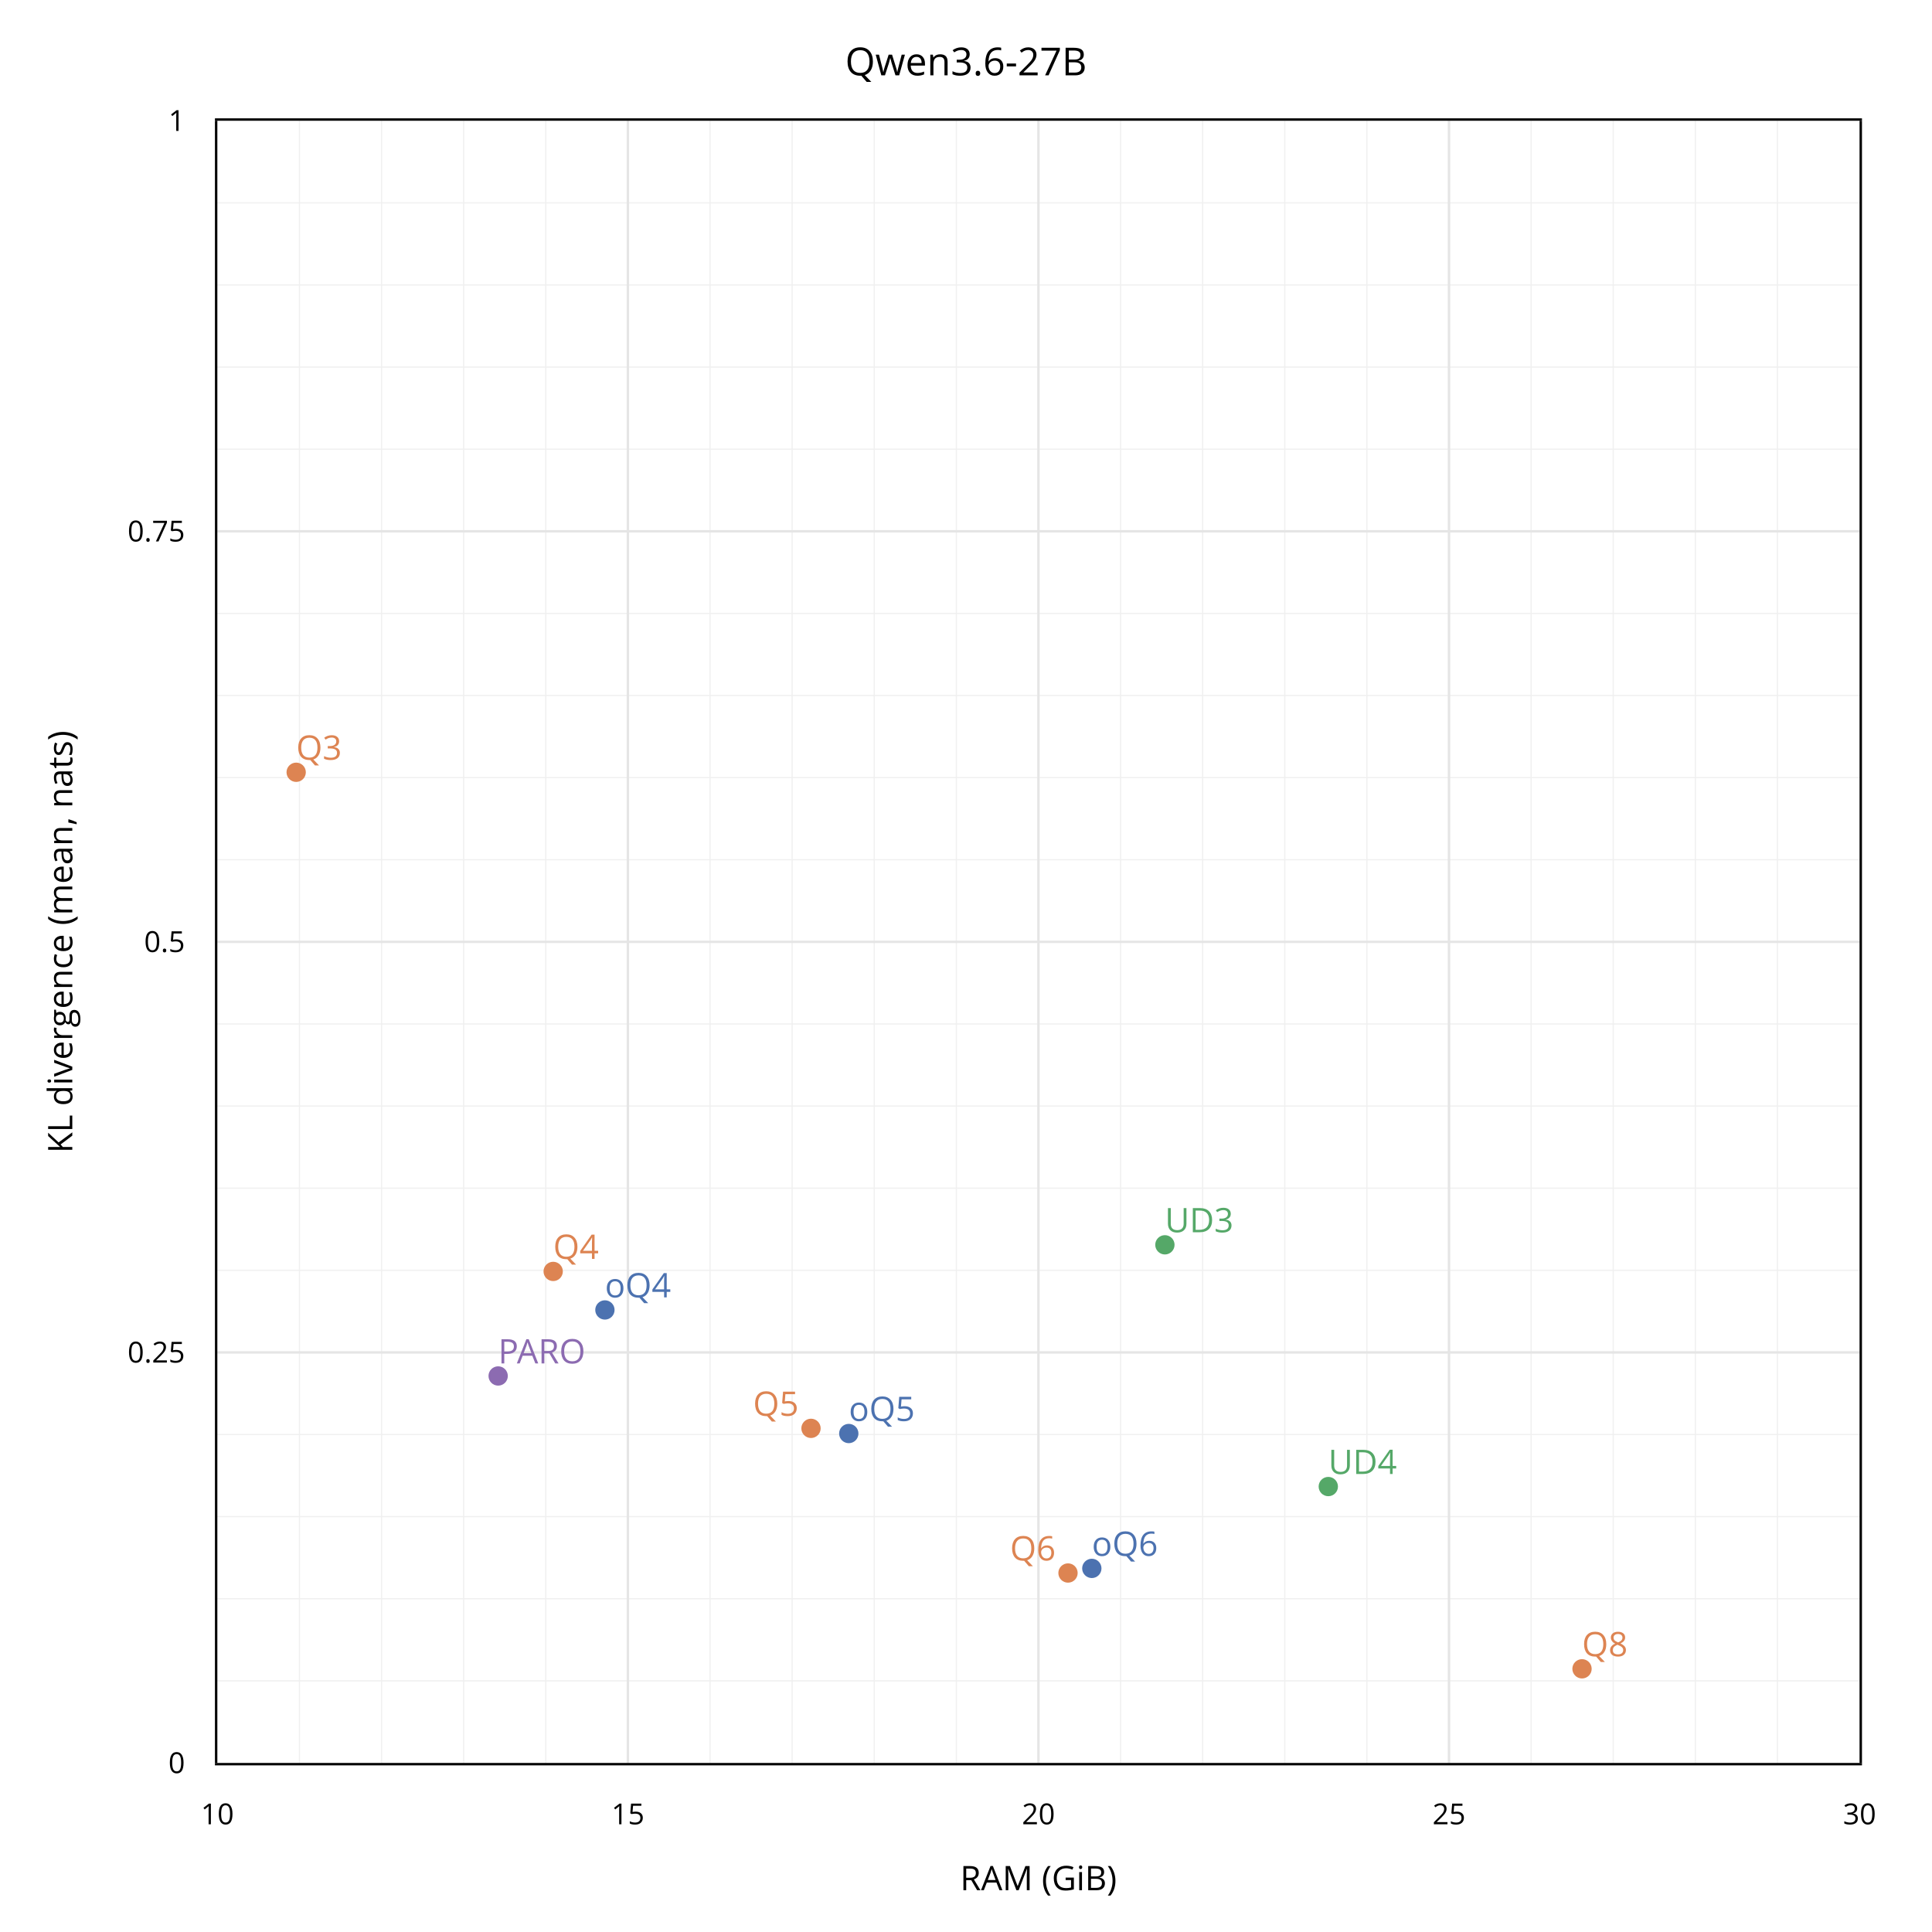
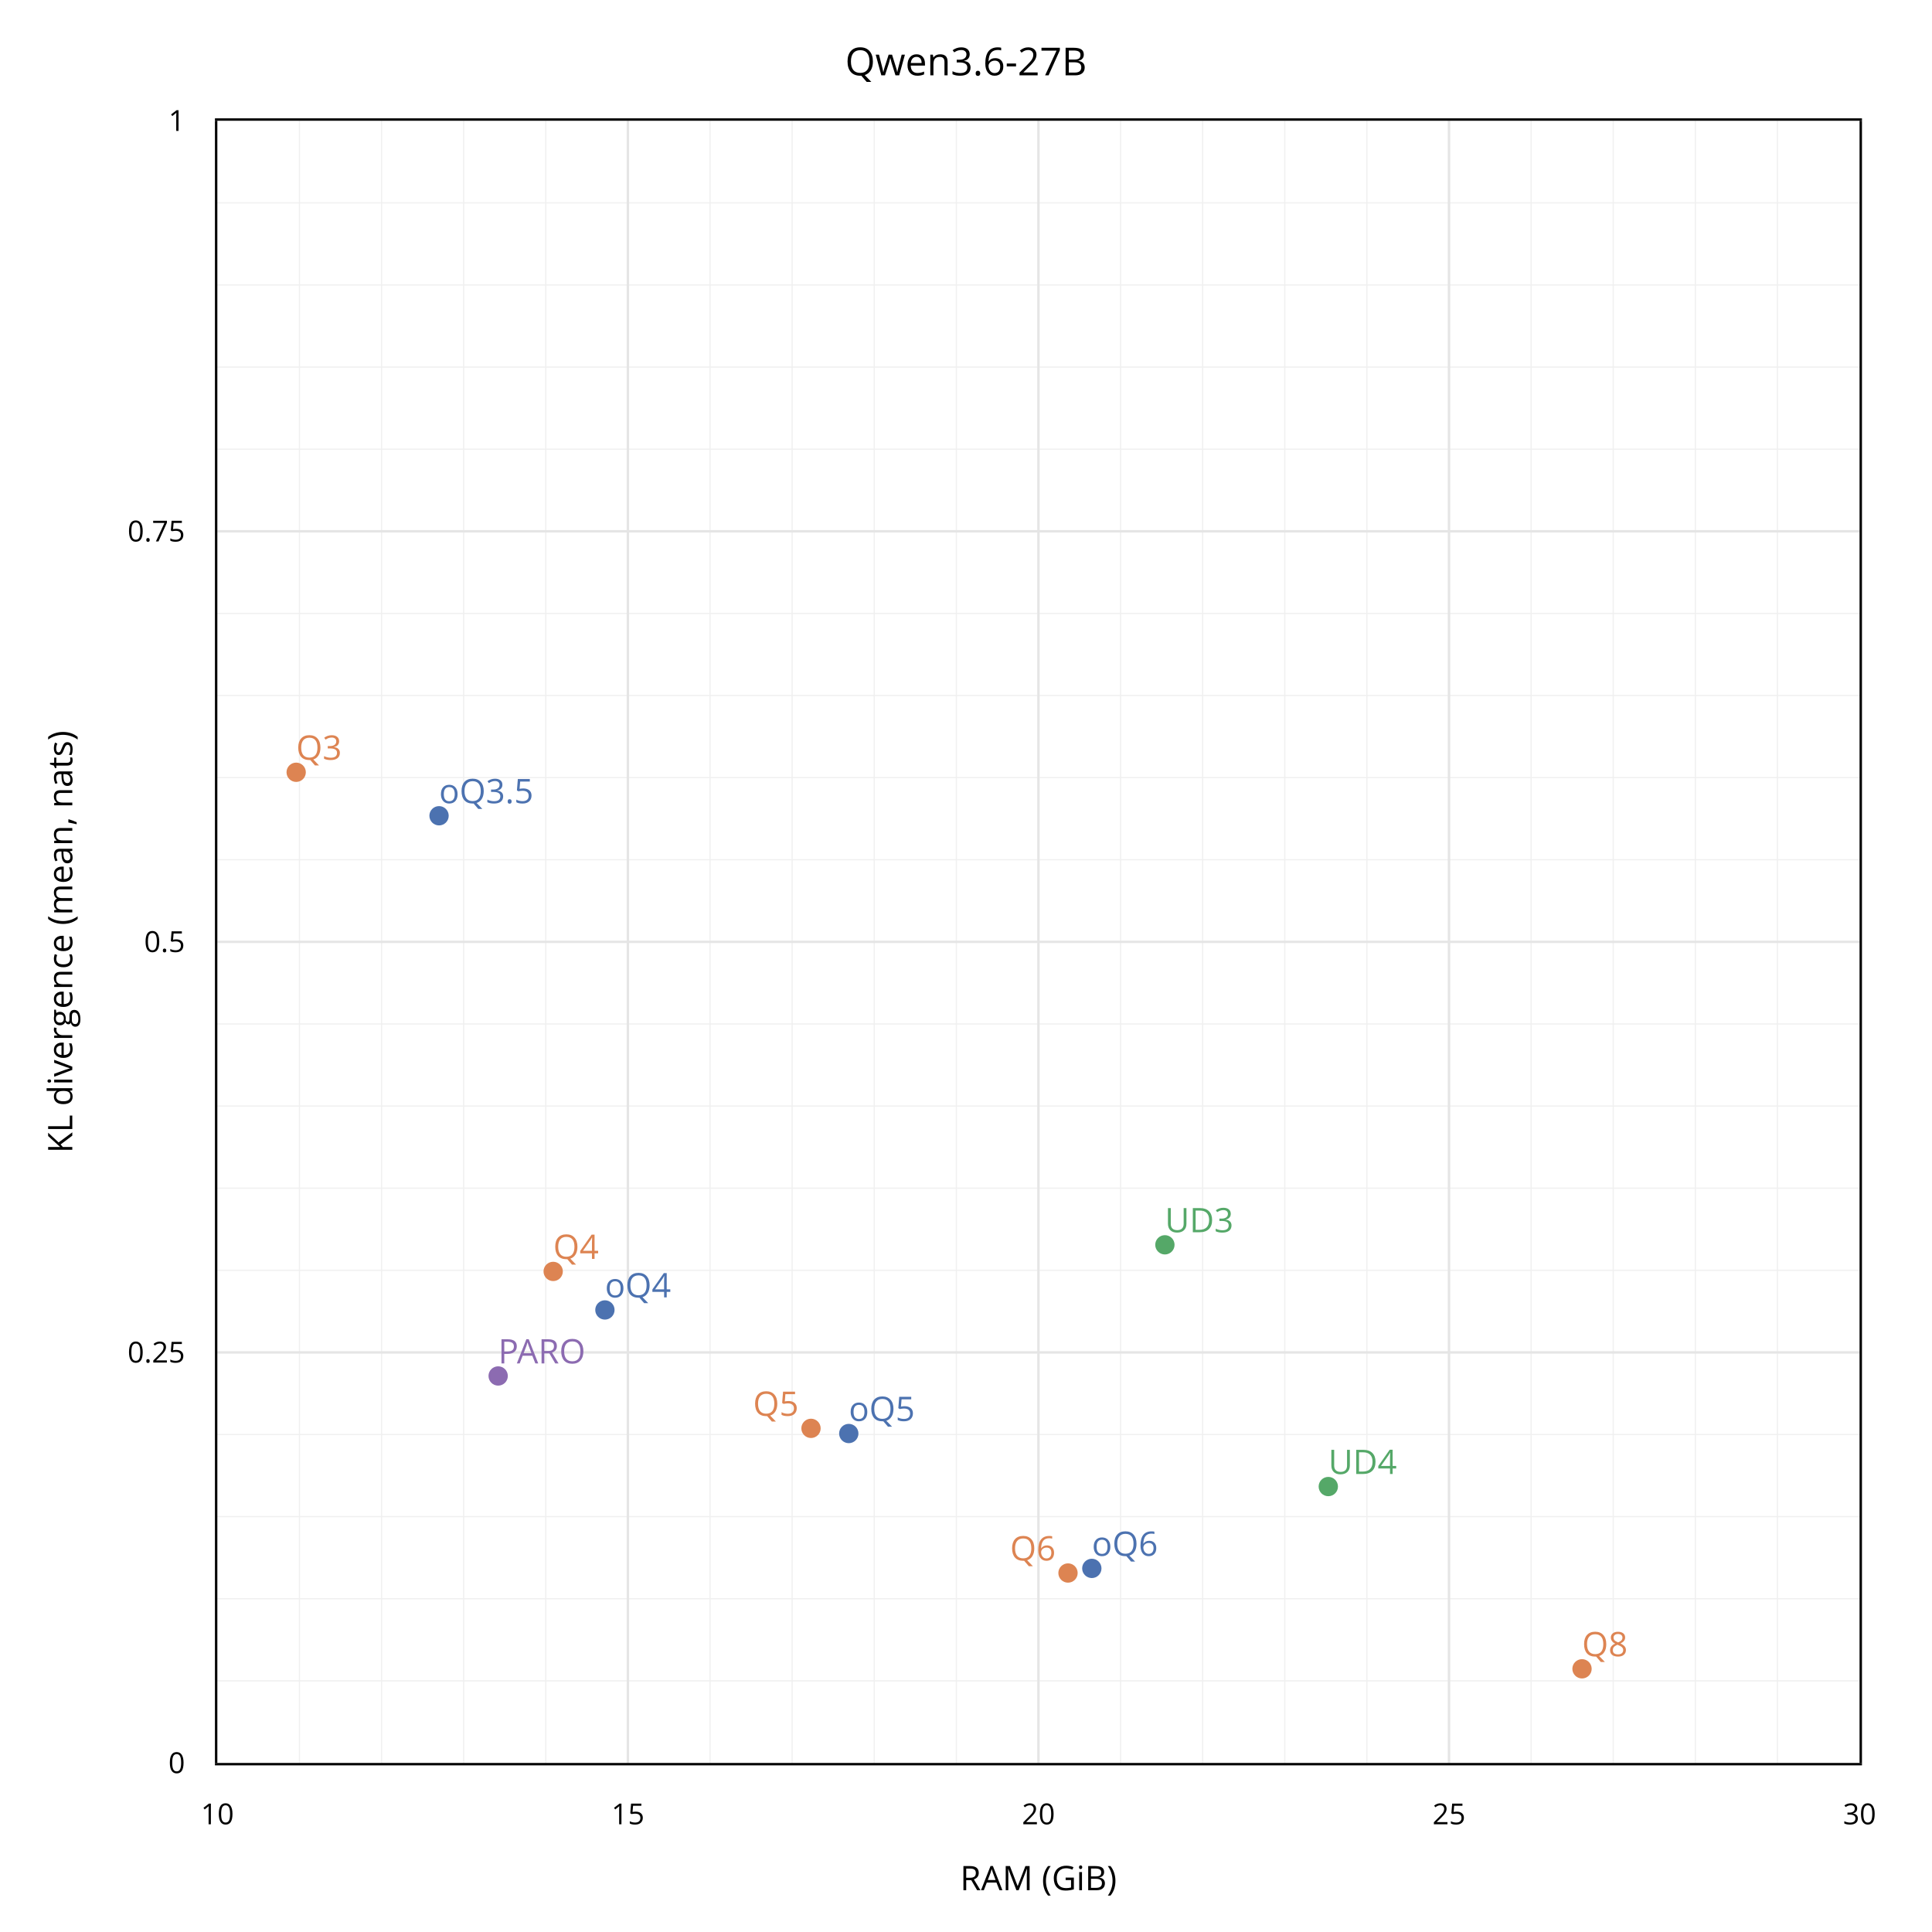
<svg xmlns="http://www.w3.org/2000/svg" class="main-svg" width="800" height="800" style="" viewBox="0 0 800 800">
  <rect x="0" y="0" width="800" height="800" style="fill: rgb(255, 255, 255); fill-opacity: 1;" />
-   <defs id="defs-06bf41">
+   <defs id="defs-0fb810">
    <g class="clips">
-       <clipPath id="clip06bf41xyplot" class="plotclip">
+       <clipPath id="clip0fb810xyplot" class="plotclip">
        <rect width="680" height="680" />
      </clipPath>
-       <clipPath class="axesclip" id="clip06bf41x">
+       <clipPath class="axesclip" id="clip0fb810x">
        <rect x="90" y="0" width="680" height="800" />
      </clipPath>
-       <clipPath class="axesclip" id="clip06bf41y">
+       <clipPath class="axesclip" id="clip0fb810y">
        <rect x="0" y="50" width="800" height="680" />
      </clipPath>
-       <clipPath class="axesclip" id="clip06bf41xy">
+       <clipPath class="axesclip" id="clip0fb810xy">
        <rect x="90" y="50" width="680" height="680" />
      </clipPath>
    </g>
    <g class="gradients" />
    <g class="patterns" />
  </defs>
  <g class="bglayer" />
  <g class="layer-below">
    <g class="imagelayer" />
    <g class="shapelayer" />
  </g>
  <g class="cartesianlayer">
    <g class="subplot xy">
      <g class="layer-subplot">
        <g class="shapelayer" />
        <g class="imagelayer" />
      </g>
      <g class="minor-gridlayer">
        <g class="x">
          <path class="xgrid crisp" transform="translate(124,0)" d="M0,50v680" style="stroke: rgb(240, 240, 240); stroke-opacity: 1; stroke-width: 0.5px;" />
          <path class="xgrid crisp" transform="translate(158,0)" d="M0,50v680" style="stroke: rgb(240, 240, 240); stroke-opacity: 1; stroke-width: 0.5px;" />
          <path class="xgrid crisp" transform="translate(192,0)" d="M0,50v680" style="stroke: rgb(240, 240, 240); stroke-opacity: 1; stroke-width: 0.5px;" />
          <path class="xgrid crisp" transform="translate(226,0)" d="M0,50v680" style="stroke: rgb(240, 240, 240); stroke-opacity: 1; stroke-width: 0.5px;" />
          <path class="xgrid crisp" transform="translate(294,0)" d="M0,50v680" style="stroke: rgb(240, 240, 240); stroke-opacity: 1; stroke-width: 0.5px;" />
          <path class="xgrid crisp" transform="translate(328,0)" d="M0,50v680" style="stroke: rgb(240, 240, 240); stroke-opacity: 1; stroke-width: 0.5px;" />
          <path class="xgrid crisp" transform="translate(362,0)" d="M0,50v680" style="stroke: rgb(240, 240, 240); stroke-opacity: 1; stroke-width: 0.5px;" />
          <path class="xgrid crisp" transform="translate(396,0)" d="M0,50v680" style="stroke: rgb(240, 240, 240); stroke-opacity: 1; stroke-width: 0.5px;" />
          <path class="xgrid crisp" transform="translate(464,0)" d="M0,50v680" style="stroke: rgb(240, 240, 240); stroke-opacity: 1; stroke-width: 0.5px;" />
          <path class="xgrid crisp" transform="translate(498,0)" d="M0,50v680" style="stroke: rgb(240, 240, 240); stroke-opacity: 1; stroke-width: 0.5px;" />
          <path class="xgrid crisp" transform="translate(532,0)" d="M0,50v680" style="stroke: rgb(240, 240, 240); stroke-opacity: 1; stroke-width: 0.5px;" />
          <path class="xgrid crisp" transform="translate(566,0)" d="M0,50v680" style="stroke: rgb(240, 240, 240); stroke-opacity: 1; stroke-width: 0.5px;" />
          <path class="xgrid crisp" transform="translate(634,0)" d="M0,50v680" style="stroke: rgb(240, 240, 240); stroke-opacity: 1; stroke-width: 0.5px;" />
          <path class="xgrid crisp" transform="translate(668,0)" d="M0,50v680" style="stroke: rgb(240, 240, 240); stroke-opacity: 1; stroke-width: 0.5px;" />
          <path class="xgrid crisp" transform="translate(702,0)" d="M0,50v680" style="stroke: rgb(240, 240, 240); stroke-opacity: 1; stroke-width: 0.5px;" />
          <path class="xgrid crisp" transform="translate(736,0)" d="M0,50v680" style="stroke: rgb(240, 240, 240); stroke-opacity: 1; stroke-width: 0.5px;" />
        </g>
        <g class="y">
          <path class="ygrid crisp" transform="translate(0,696)" d="M90,0h680" style="stroke: rgb(240, 240, 240); stroke-opacity: 1; stroke-width: 0.5px;" />
          <path class="ygrid crisp" transform="translate(0,662)" d="M90,0h680" style="stroke: rgb(240, 240, 240); stroke-opacity: 1; stroke-width: 0.5px;" />
          <path class="ygrid crisp" transform="translate(0,628)" d="M90,0h680" style="stroke: rgb(240, 240, 240); stroke-opacity: 1; stroke-width: 0.5px;" />
          <path class="ygrid crisp" transform="translate(0,594)" d="M90,0h680" style="stroke: rgb(240, 240, 240); stroke-opacity: 1; stroke-width: 0.5px;" />
          <path class="ygrid crisp" transform="translate(0,526)" d="M90,0h680" style="stroke: rgb(240, 240, 240); stroke-opacity: 1; stroke-width: 0.5px;" />
          <path class="ygrid crisp" transform="translate(0,492)" d="M90,0h680" style="stroke: rgb(240, 240, 240); stroke-opacity: 1; stroke-width: 0.5px;" />
          <path class="ygrid crisp" transform="translate(0,458)" d="M90,0h680" style="stroke: rgb(240, 240, 240); stroke-opacity: 1; stroke-width: 0.5px;" />
          <path class="ygrid crisp" transform="translate(0,424)" d="M90,0h680" style="stroke: rgb(240, 240, 240); stroke-opacity: 1; stroke-width: 0.5px;" />
          <path class="ygrid crisp" transform="translate(0,356)" d="M90,0h680" style="stroke: rgb(240, 240, 240); stroke-opacity: 1; stroke-width: 0.5px;" />
          <path class="ygrid crisp" transform="translate(0,322)" d="M90,0h680" style="stroke: rgb(240, 240, 240); stroke-opacity: 1; stroke-width: 0.5px;" />
          <path class="ygrid crisp" transform="translate(0,288)" d="M90,0h680" style="stroke: rgb(240, 240, 240); stroke-opacity: 1; stroke-width: 0.5px;" />
          <path class="ygrid crisp" transform="translate(0,254)" d="M90,0h680" style="stroke: rgb(240, 240, 240); stroke-opacity: 1; stroke-width: 0.5px;" />
          <path class="ygrid crisp" transform="translate(0,186)" d="M90,0h680" style="stroke: rgb(240, 240, 240); stroke-opacity: 1; stroke-width: 0.5px;" />
          <path class="ygrid crisp" transform="translate(0,152)" d="M90,0h680" style="stroke: rgb(240, 240, 240); stroke-opacity: 1; stroke-width: 0.5px;" />
          <path class="ygrid crisp" transform="translate(0,118)" d="M90,0h680" style="stroke: rgb(240, 240, 240); stroke-opacity: 1; stroke-width: 0.5px;" />
          <path class="ygrid crisp" transform="translate(0,84)" d="M90,0h680" style="stroke: rgb(240, 240, 240); stroke-opacity: 1; stroke-width: 0.5px;" />
        </g>
      </g>
      <g class="gridlayer">
        <g class="x">
          <path class="xgrid crisp" transform="translate(260,0)" d="M0,50v680" style="stroke: rgb(229, 229, 229); stroke-opacity: 1; stroke-width: 1px;" />
          <path class="xgrid crisp" transform="translate(430,0)" d="M0,50v680" style="stroke: rgb(229, 229, 229); stroke-opacity: 1; stroke-width: 1px;" />
          <path class="xgrid crisp" transform="translate(600,0)" d="M0,50v680" style="stroke: rgb(229, 229, 229); stroke-opacity: 1; stroke-width: 1px;" />
        </g>
        <g class="y">
          <path class="ygrid crisp" transform="translate(0,560)" d="M90,0h680" style="stroke: rgb(229, 229, 229); stroke-opacity: 1; stroke-width: 1px;" />
          <path class="ygrid crisp" transform="translate(0,390)" d="M90,0h680" style="stroke: rgb(229, 229, 229); stroke-opacity: 1; stroke-width: 1px;" />
          <path class="ygrid crisp" transform="translate(0,220)" d="M90,0h680" style="stroke: rgb(229, 229, 229); stroke-opacity: 1; stroke-width: 1px;" />
        </g>
      </g>
      <g class="zerolinelayer" />
      <g class="layer-between">
        <g class="shapelayer" />
        <g class="imagelayer" />
      </g>
      <path class="xlines-below" />
      <path class="ylines-below" />
      <g class="overlines-below" />
      <g class="xaxislayer-below" />
      <g class="yaxislayer-below" />
      <g class="overaxes-below" />
      <g class="overplot">
-         <g class="xy" transform="translate(90,50)" clip-path="url(#clip06bf41xyplot)">
+         <g class="xy" transform="translate(90,50)" clip-path="url(#clip0fb810xyplot)">
          <g class="scatterlayer mlayer">
-             <g class="trace scatter tracef298c3" style="stroke-miterlimit: 2; opacity: 1;">
+             <g class="trace scatter trace58fc1d" style="stroke-miterlimit: 2; opacity: 1;">
              <g class="fills" />
              <g class="errorbars" />
              <g class="lines" />
              <g class="points">
                <path class="point" transform="translate(32.64,269.78)" d="M4,0A4,4 0 1,1 0,-4A4,4 0 0,1 4,0Z" style="opacity: 1; stroke-width: 0px; fill: rgb(221, 132, 82); fill-opacity: 1;" />
                <path class="point" transform="translate(139.06,476.47)" d="M4,0A4,4 0 1,1 0,-4A4,4 0 0,1 4,0Z" style="opacity: 1; stroke-width: 0px; fill: rgb(221, 132, 82); fill-opacity: 1;" />
                <path class="point" transform="translate(245.82,541.45)" d="M4,0A4,4 0 1,1 0,-4A4,4 0 0,1 4,0Z" style="opacity: 1; stroke-width: 0px; fill: rgb(221, 132, 82); fill-opacity: 1;" />
                <path class="point" transform="translate(352.24,601.35)" d="M4,0A4,4 0 1,1 0,-4A4,4 0 0,1 4,0Z" style="opacity: 1; stroke-width: 0px; fill: rgb(221, 132, 82); fill-opacity: 1;" />
                <path class="point" transform="translate(565.08,641.02)" d="M4,0A4,4 0 1,1 0,-4A4,4 0 0,1 4,0Z" style="opacity: 1; stroke-width: 0px; fill: rgb(221, 132, 82); fill-opacity: 1;" />
              </g>
              <g class="text" />
            </g>
-             <g class="trace scatter traceffd597" style="stroke-miterlimit: 2; opacity: 1;">
+             <g class="trace scatter trace37a24c" style="stroke-miterlimit: 2; opacity: 1;">
              <g class="fills" />
              <g class="errorbars" />
              <g class="lines" />
              <g class="points" />
              <g class="text">
                <g class="textpoint" transform="translate(0,-3.5)">
                  <text x="32.64" y="268.08" text-anchor="start" style="font-family: 'Open Sans', verdana, arial, sans-serif; font-size: 14px; fill: rgb(221, 132, 82); fill-opacity: 1; white-space: pre;">Q3</text>
                </g>
                <g class="textpoint" transform="translate(0,-3.5)">
                  <text x="139.06" y="474.77" text-anchor="start" style="font-family: 'Open Sans', verdana, arial, sans-serif; font-size: 14px; fill: rgb(221, 132, 82); fill-opacity: 1; white-space: pre;">Q4</text>
                </g>
                <g class="textpoint" transform="translate(0,-3.5)">
                  <text x="240.72" y="539.75" text-anchor="end" style="font-family: 'Open Sans', verdana, arial, sans-serif; font-size: 14px; fill: rgb(221, 132, 82); fill-opacity: 1; white-space: pre;">Q5</text>
                </g>
                <g class="textpoint" transform="translate(0,-3.5)">
                  <text x="347.14" y="599.65" text-anchor="end" style="font-family: 'Open Sans', verdana, arial, sans-serif; font-size: 14px; fill: rgb(221, 132, 82); fill-opacity: 1; white-space: pre;">Q6</text>
                </g>
                <g class="textpoint" transform="translate(0,-3.5)">
                  <text x="565.08" y="639.32" text-anchor="start" style="font-family: 'Open Sans', verdana, arial, sans-serif; font-size: 14px; fill: rgb(221, 132, 82); fill-opacity: 1; white-space: pre;">Q8</text>
                </g>
              </g>
            </g>
-             <g class="trace scatter trace7d313f" style="stroke-miterlimit: 2; opacity: 1;">
-               <g class="fills" />
-               <g class="errorbars" />
-               <g class="lines" />
-               <g class="points">
+             <g class="trace scatter trace75b20f" style="stroke-miterlimit: 2; opacity: 1;">
+               <g class="fills" />
+               <g class="errorbars" />
+               <g class="lines" />
+               <g class="points">
+                 <path class="point" transform="translate(91.8,287.79)" d="M4,0A4,4 0 1,1 0,-4A4,4 0 0,1 4,0Z" style="opacity: 1; stroke-width: 0px; fill: rgb(76, 114, 176); fill-opacity: 1;" />
                <path class="point" transform="translate(160.48,492.42)" d="M4,0A4,4 0 1,1 0,-4A4,4 0 0,1 4,0Z" style="opacity: 1; stroke-width: 0px; fill: rgb(76, 114, 176); fill-opacity: 1;" />
                <path class="point" transform="translate(261.46,543.59)" d="M4,0A4,4 0 1,1 0,-4A4,4 0 0,1 4,0Z" style="opacity: 1; stroke-width: 0px; fill: rgb(76, 114, 176); fill-opacity: 1;" />
                <path class="point" transform="translate(362.1,599.44)" d="M4,0A4,4 0 1,1 0,-4A4,4 0 0,1 4,0Z" style="opacity: 1; stroke-width: 0px; fill: rgb(76, 114, 176); fill-opacity: 1;" />
              </g>
              <g class="text" />
            </g>
-             <g class="trace scatter trace7cdae5" style="stroke-miterlimit: 2; opacity: 1;">
-               <g class="fills" />
-               <g class="errorbars" />
-               <g class="lines" />
-               <g class="points" />
-               <g class="text">
+             <g class="trace scatter trace54f2ad" style="stroke-miterlimit: 2; opacity: 1;">
+               <g class="fills" />
+               <g class="errorbars" />
+               <g class="lines" />
+               <g class="points" />
+               <g class="text">
+                 <g class="textpoint" transform="translate(0,-3.5)">
+                   <text x="91.8" y="286.09" text-anchor="start" style="font-family: 'Open Sans', verdana, arial, sans-serif; font-size: 14px; fill: rgb(76, 114, 176); fill-opacity: 1; white-space: pre;">oQ3.5</text>
+                 </g>
                <g class="textpoint" transform="translate(0,-3.5)">
                  <text x="160.48" y="490.72" text-anchor="start" style="font-family: 'Open Sans', verdana, arial, sans-serif; font-size: 14px; fill: rgb(76, 114, 176); fill-opacity: 1; white-space: pre;">oQ4</text>
                </g>
                <g class="textpoint" transform="translate(0,-3.5)">
                  <text x="261.46" y="541.89" text-anchor="start" style="font-family: 'Open Sans', verdana, arial, sans-serif; font-size: 14px; fill: rgb(76, 114, 176); fill-opacity: 1; white-space: pre;">oQ5</text>
                </g>
                <g class="textpoint" transform="translate(0,-3.5)">
                  <text x="362.1" y="597.74" text-anchor="start" style="font-family: 'Open Sans', verdana, arial, sans-serif; font-size: 14px; fill: rgb(76, 114, 176); fill-opacity: 1; white-space: pre;">oQ6</text>
                </g>
              </g>
            </g>
-             <g class="trace scatter trace2d2e86" style="stroke-miterlimit: 2; opacity: 1;">
+             <g class="trace scatter trace142544" style="stroke-miterlimit: 2; opacity: 1;">
              <g class="fills" />
              <g class="errorbars" />
              <g class="lines" />
              <g class="points">
                <path class="point" transform="translate(392.36,465.45)" d="M4,0A4,4 0 1,1 0,-4A4,4 0 0,1 4,0Z" style="opacity: 1; stroke-width: 0px; fill: rgb(85, 168, 104); fill-opacity: 1;" />
                <path class="point" transform="translate(460.02,565.55)" d="M4,0A4,4 0 1,1 0,-4A4,4 0 0,1 4,0Z" style="opacity: 1; stroke-width: 0px; fill: rgb(85, 168, 104); fill-opacity: 1;" />
              </g>
              <g class="text" />
            </g>
-             <g class="trace scatter trace3dfa4c" style="stroke-miterlimit: 2; opacity: 1;">
+             <g class="trace scatter trace48e3ad" style="stroke-miterlimit: 2; opacity: 1;">
              <g class="fills" />
              <g class="errorbars" />
              <g class="lines" />
              <g class="points" />
              <g class="text">
                <g class="textpoint" transform="translate(0,-3.5)">
                  <text x="392.36" y="463.75" text-anchor="start" style="font-family: 'Open Sans', verdana, arial, sans-serif; font-size: 14px; fill: rgb(85, 168, 104); fill-opacity: 1; white-space: pre;">UD3</text>
                </g>
                <g class="textpoint" transform="translate(0,-3.5)">
                  <text x="460.02" y="563.85" text-anchor="start" style="font-family: 'Open Sans', verdana, arial, sans-serif; font-size: 14px; fill: rgb(85, 168, 104); fill-opacity: 1; white-space: pre;">UD4</text>
                </g>
              </g>
            </g>
-             <g class="trace scatter trace2a0a92" style="stroke-miterlimit: 2; opacity: 1;">
+             <g class="trace scatter trace14bc86" style="stroke-miterlimit: 2; opacity: 1;">
              <g class="fills" />
              <g class="errorbars" />
              <g class="lines" />
              <g class="points">
                <path class="point" transform="translate(116.28,519.76)" d="M4,0A4,4 0 1,1 0,-4A4,4 0 0,1 4,0Z" style="opacity: 1; stroke-width: 0px; fill: rgb(140, 107, 177); fill-opacity: 1;" />
              </g>
              <g class="text" />
            </g>
-             <g class="trace scatter trace109c50" style="stroke-miterlimit: 2; opacity: 1;">
+             <g class="trace scatter trace25c631" style="stroke-miterlimit: 2; opacity: 1;">
              <g class="fills" />
              <g class="errorbars" />
              <g class="lines" />
              <g class="points" />
              <g class="text">
                <g class="textpoint" transform="translate(0,-3.5)">
                  <text x="116.28" y="518.06" text-anchor="start" style="font-family: 'Open Sans', verdana, arial, sans-serif; font-size: 14px; fill: rgb(140, 107, 177); fill-opacity: 1; white-space: pre;">PARO</text>
                </g>
              </g>
            </g>
          </g>
        </g>
      </g>
      <g class="zerolinelayer-above" />
      <path class="xlines-above crisp" d="M89,730.5H771M89,49.5H771" style="fill: none; stroke-width: 1px; stroke: rgb(0, 0, 0); stroke-opacity: 1;" />
      <path class="ylines-above crisp" d="M89.5,50V730M770.5,50V730" style="fill: none; stroke-width: 1px; stroke: rgb(0, 0, 0); stroke-opacity: 1;" />
      <g class="overlines-above" />
      <g class="xaxislayer-above">
        <g class="xtick">
          <text text-anchor="middle" x="0" y="745.4" transform="translate(90,10)" style="font-family: 'Open Sans', verdana, arial, sans-serif; font-size: 12px; fill: rgb(0, 0, 0); fill-opacity: 1; white-space: pre;">10</text>
        </g>
        <g class="xtick">
          <text text-anchor="middle" x="0" y="745.4" style="font-family: 'Open Sans', verdana, arial, sans-serif; font-size: 12px; fill: rgb(0, 0, 0); fill-opacity: 1; white-space: pre;" transform="translate(260,10)">15</text>
        </g>
        <g class="xtick">
          <text text-anchor="middle" x="0" y="745.4" style="font-family: 'Open Sans', verdana, arial, sans-serif; font-size: 12px; fill: rgb(0, 0, 0); fill-opacity: 1; white-space: pre;" transform="translate(430,10)">20</text>
        </g>
        <g class="xtick">
          <text text-anchor="middle" x="0" y="745.4" style="font-family: 'Open Sans', verdana, arial, sans-serif; font-size: 12px; fill: rgb(0, 0, 0); fill-opacity: 1; white-space: pre;" transform="translate(600,10)">25</text>
        </g>
        <g class="xtick">
          <text text-anchor="middle" x="0" y="745.4" style="font-family: 'Open Sans', verdana, arial, sans-serif; font-size: 12px; fill: rgb(0, 0, 0); fill-opacity: 1; white-space: pre;" transform="translate(770,10)">30</text>
        </g>
      </g>
      <g class="yaxislayer-above">
        <g class="ytick">
          <text text-anchor="end" x="86.6" y="4.2" transform="translate(-10,730)" style="font-family: 'Open Sans', verdana, arial, sans-serif; font-size: 12px; fill: rgb(0, 0, 0); fill-opacity: 1; white-space: pre;">0</text>
        </g>
        <g class="ytick">
          <text text-anchor="end" x="86.6" y="4.2" style="font-family: 'Open Sans', verdana, arial, sans-serif; font-size: 12px; fill: rgb(0, 0, 0); fill-opacity: 1; white-space: pre;" transform="translate(-10,560)">0.25</text>
        </g>
        <g class="ytick">
          <text text-anchor="end" x="86.6" y="4.2" style="font-family: 'Open Sans', verdana, arial, sans-serif; font-size: 12px; fill: rgb(0, 0, 0); fill-opacity: 1; white-space: pre;" transform="translate(-10,390)">0.5</text>
        </g>
        <g class="ytick">
          <text text-anchor="end" x="86.6" y="4.2" style="font-family: 'Open Sans', verdana, arial, sans-serif; font-size: 12px; fill: rgb(0, 0, 0); fill-opacity: 1; white-space: pre;" transform="translate(-10,220)">0.75</text>
        </g>
        <g class="ytick">
          <text text-anchor="end" x="86.6" y="4.2" style="font-family: 'Open Sans', verdana, arial, sans-serif; font-size: 12px; fill: rgb(0, 0, 0); fill-opacity: 1; white-space: pre;" transform="translate(-10,50)">1</text>
        </g>
      </g>
      <g class="overaxes-above" />
    </g>
  </g>
  <g class="polarlayer" />
  <g class="smithlayer" />
  <g class="ternarylayer" />
  <g class="geolayer" />
  <g class="funnelarealayer" />
  <g class="pielayer" />
  <g class="iciclelayer" />
  <g class="treemaplayer" />
  <g class="sunburstlayer" />
  <g class="glimages" />
-   <defs id="topdefs-06bf41">
+   <defs id="topdefs-0fb810">
    <g class="clips" />
  </defs>
  <g class="layer-above">
    <g class="imagelayer" />
    <g class="shapelayer" />
  </g>
  <g class="infolayer">
    <g class="g-gtitle">
      <text class="gtitle" x="400" y="20" text-anchor="middle" dy="0.7em" style="opacity: 1; font-family: 'Open Sans', verdana, arial, sans-serif; font-size: 16px; fill: rgb(0, 0, 0); fill-opacity: 1; white-space: pre;">Qwen3.6-27B</text>
    </g>
    <g class="g-xtitle">
      <text class="xtitle" x="430" y="782.7" text-anchor="middle" style="opacity: 1; font-family: 'Open Sans', verdana, arial, sans-serif; font-size: 14px; fill: rgb(0, 0, 0); fill-opacity: 1; white-space: pre;">RAM (GiB)</text>
    </g>
    <g class="g-ytitle">
      <text class="ytitle" transform="rotate(-90,29.93398,390)" x="29.934" y="390" text-anchor="middle" style="opacity: 1; font-family: 'Open Sans', verdana, arial, sans-serif; font-size: 14px; fill: rgb(0, 0, 0); fill-opacity: 1; white-space: pre;">KL divergence (mean, nats)</text>
    </g>
  </g>
</svg>
